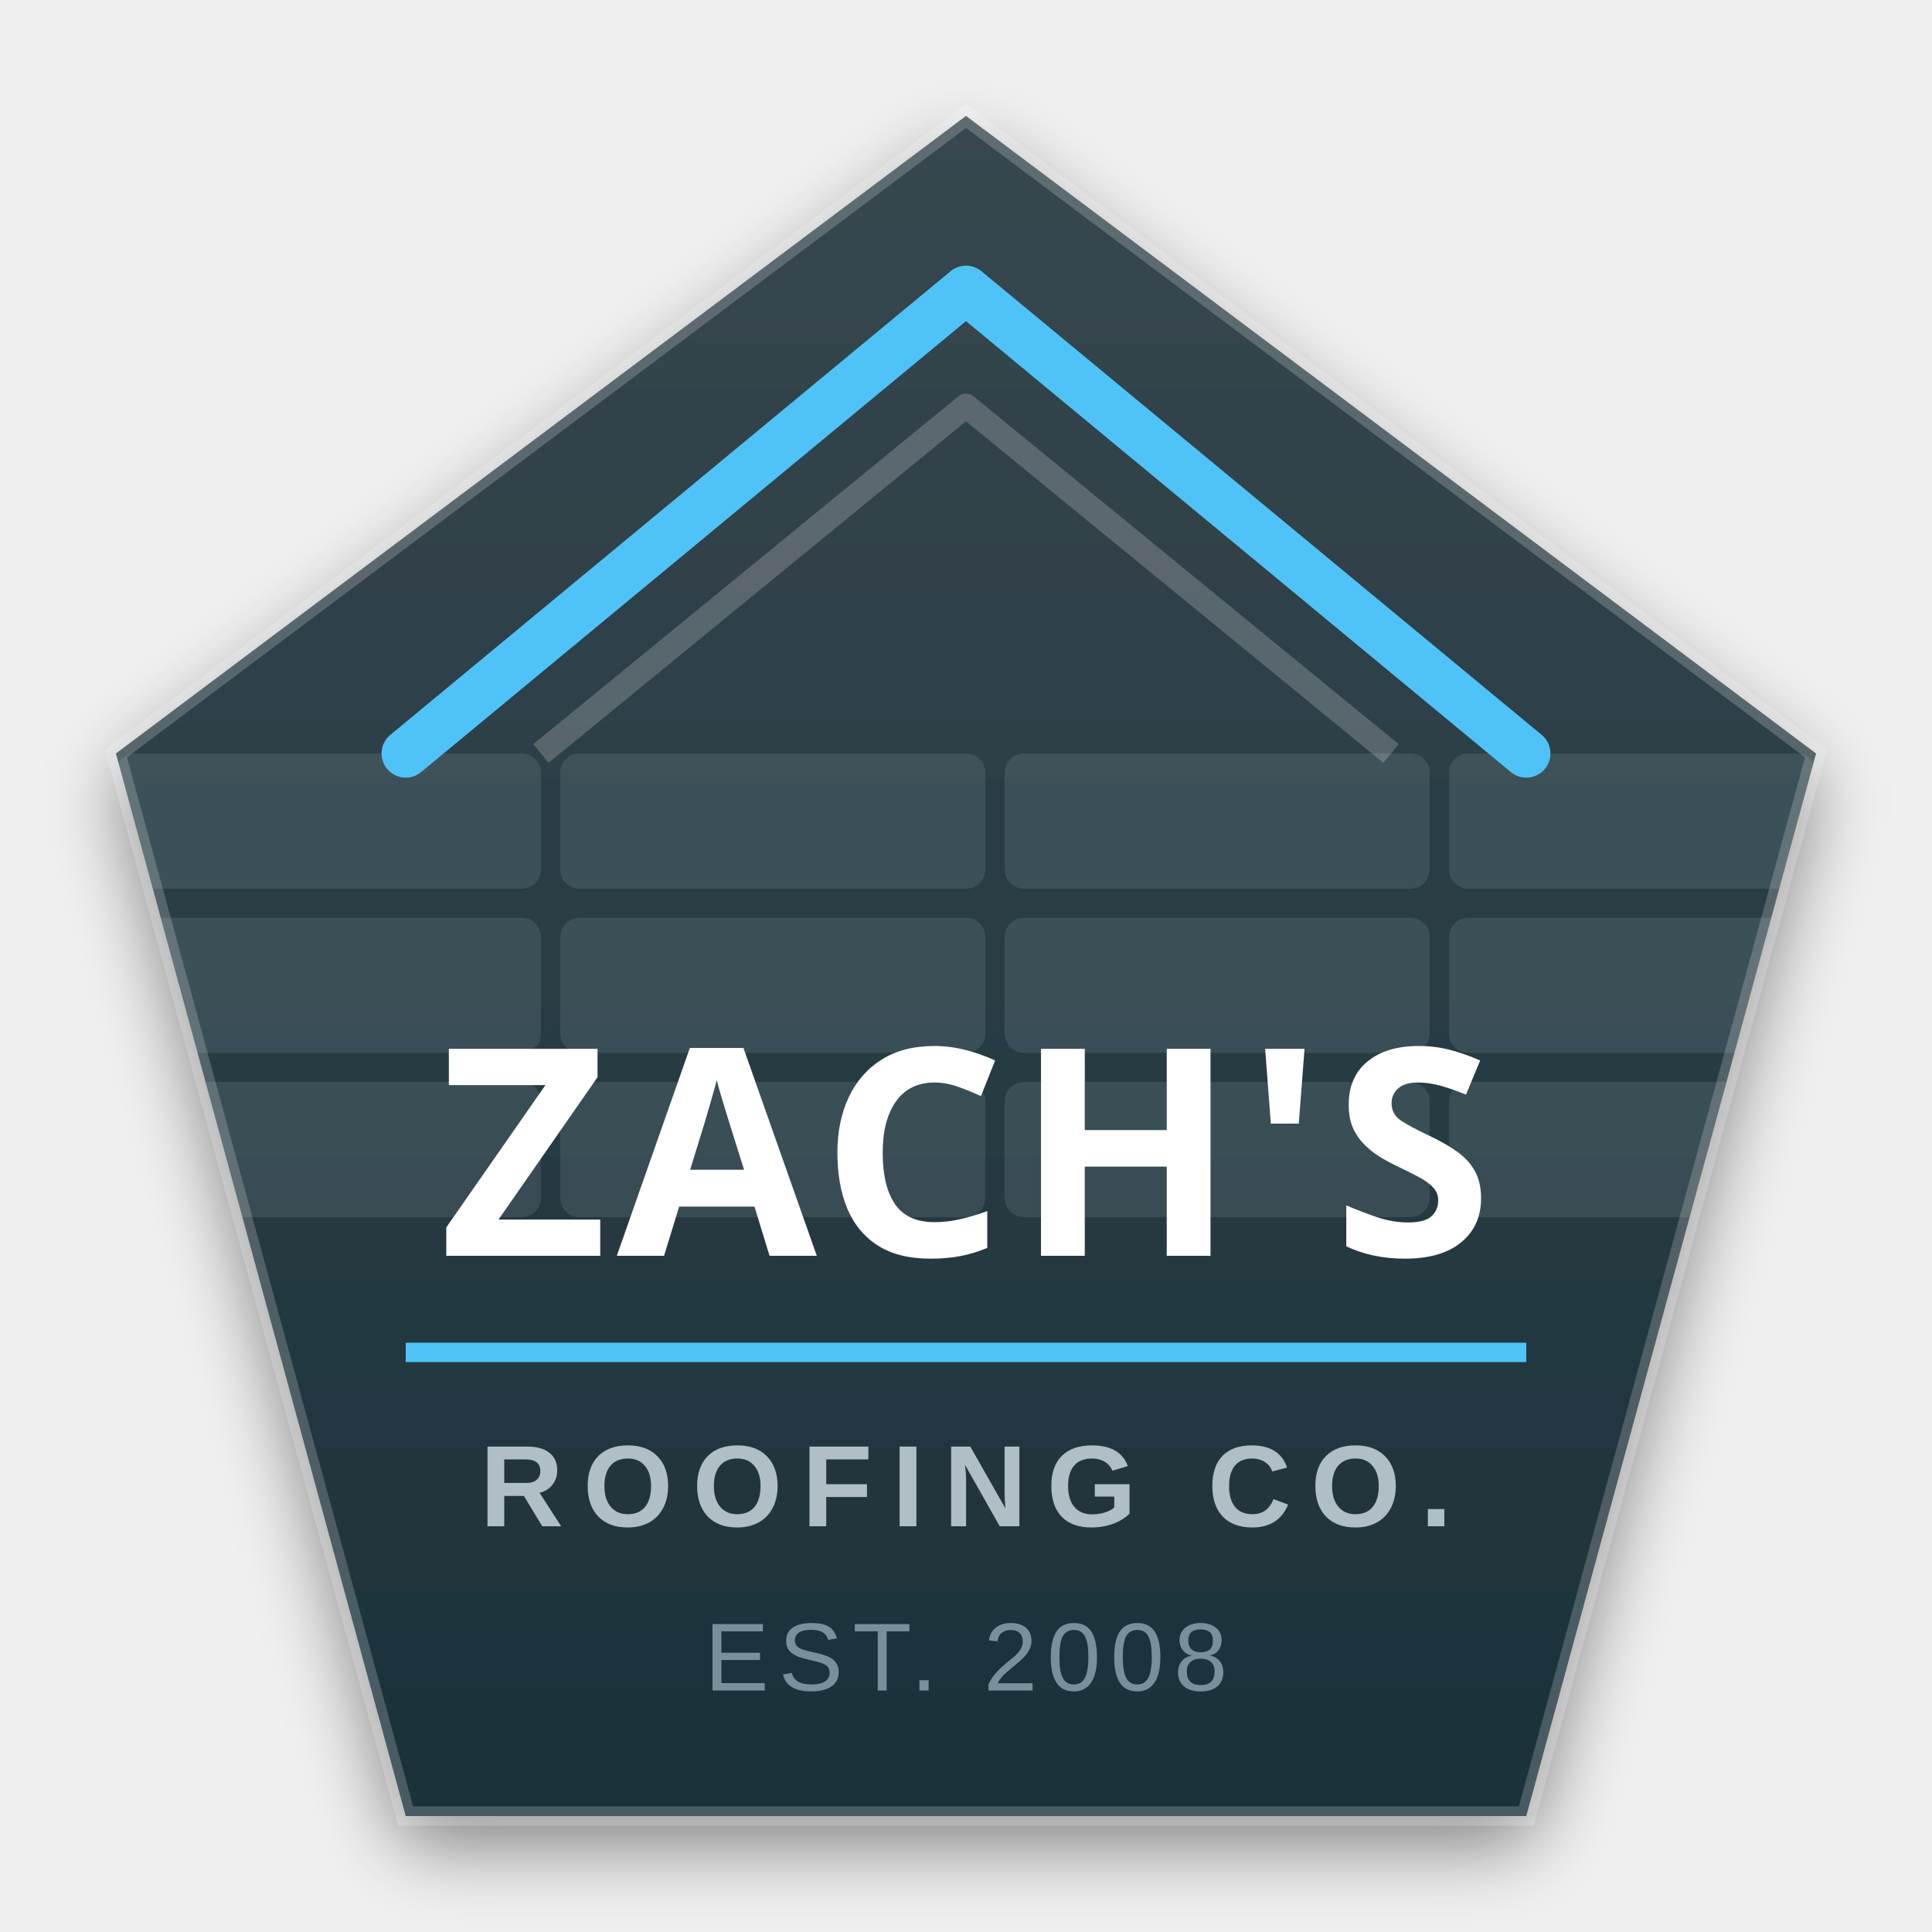
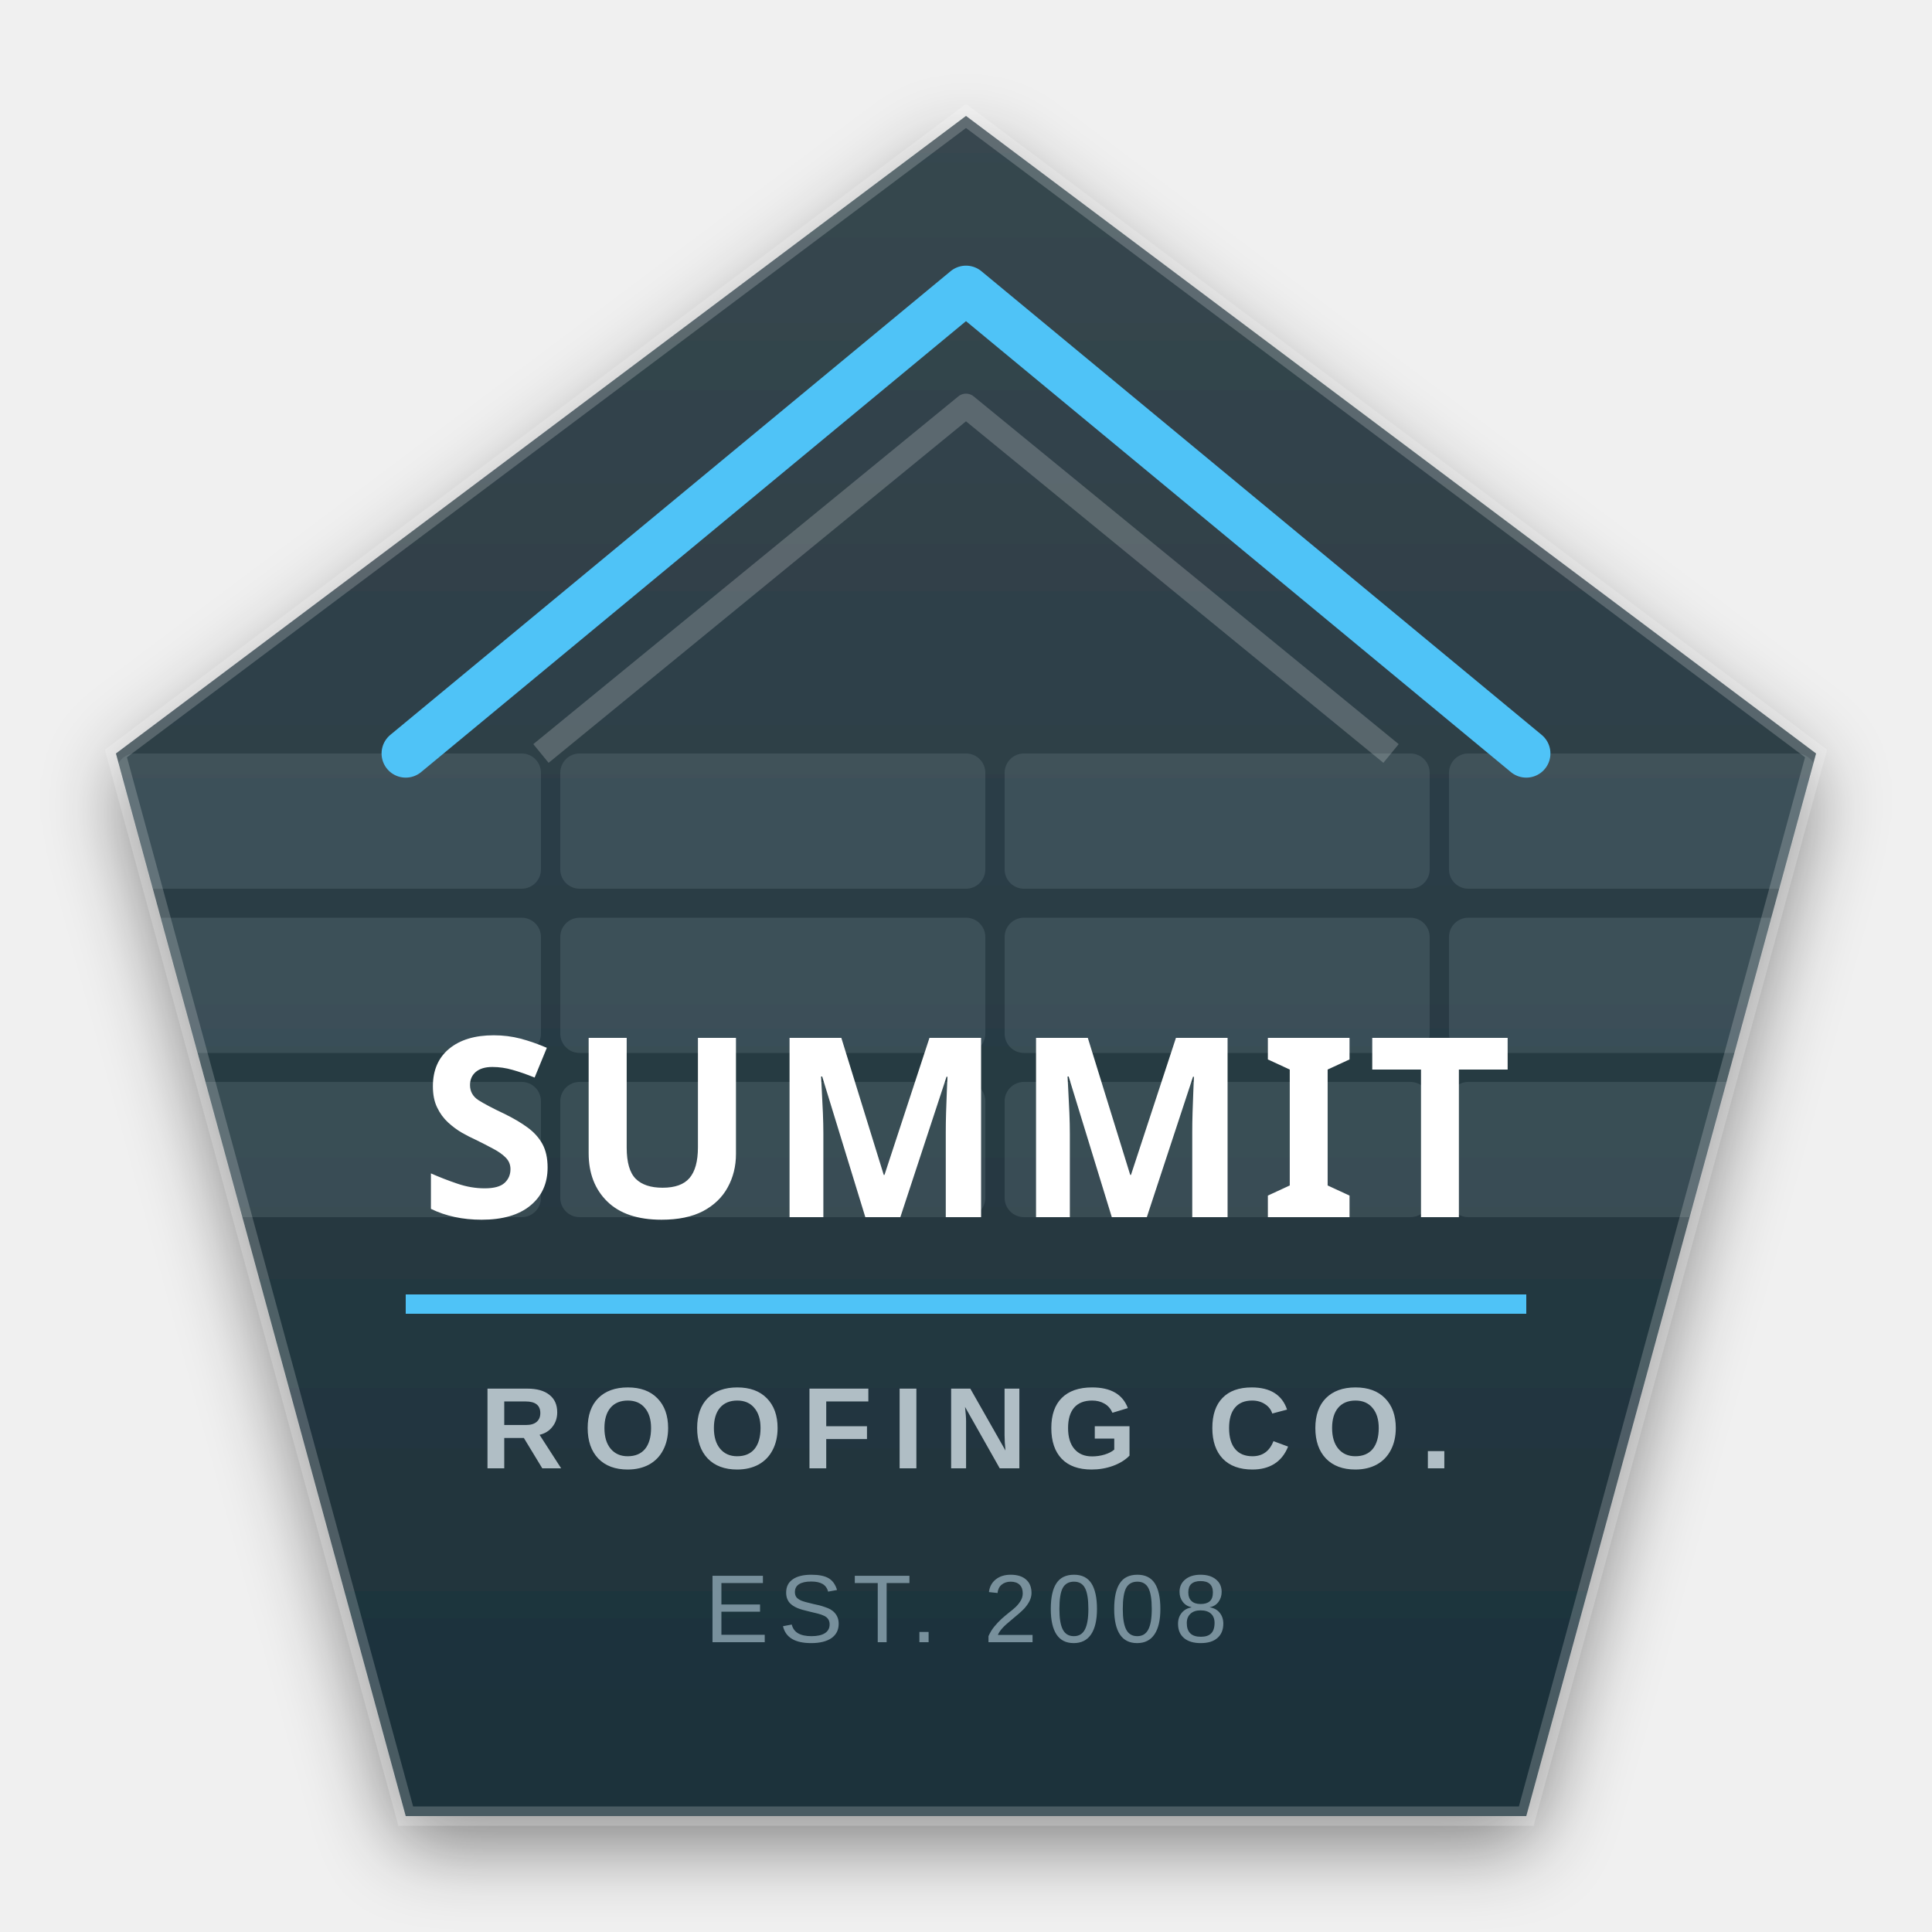
<svg xmlns="http://www.w3.org/2000/svg" viewBox="0 0 200 200" width="200" height="200">
  <defs>
    <filter id="zs">
      <feDropShadow dx="0" dy="3" stdDeviation="4" flood-color="#00000077" />
    </filter>
    <linearGradient id="zg1" x1="0%" y1="0%" x2="0%" y2="100%">
      <stop offset="0%" style="stop-color:#37474F" />
      <stop offset="100%" style="stop-color:#1C313A" />
    </linearGradient>
    <clipPath id="zpent">
      <polygon points="100,12 188,78 158,188 42,188 12,78" />
    </clipPath>
  </defs>
  <polygon points="100,12 188,78 158,188 42,188 12,78" fill="url(#zg1)" filter="url(#zs)" />
  <g clip-path="url(#zpent)" opacity="0.18">
    <g fill="#90A4AE">
      <rect x="12" y="78" width="44" height="14" rx="2" />
      <rect x="58" y="78" width="44" height="14" rx="2" />
      <rect x="104" y="78" width="44" height="14" rx="2" />
      <rect x="150" y="78" width="38" height="14" rx="2" />
      <rect x="12" y="95" width="44" height="14" rx="2" />
      <rect x="58" y="95" width="44" height="14" rx="2" />
      <rect x="104" y="95" width="44" height="14" rx="2" />
      <rect x="150" y="95" width="38" height="14" rx="2" />
      <rect x="12" y="112" width="44" height="14" rx="2" />
      <rect x="58" y="112" width="44" height="14" rx="2" />
      <rect x="104" y="112" width="44" height="14" rx="2" />
      <rect x="150" y="112" width="38" height="14" rx="2" />
    </g>
  </g>
  <polyline points="42,78 100,30 158,78" fill="none" stroke="#4FC3F7" stroke-width="5" stroke-linejoin="round" stroke-linecap="round" />
  <polyline points="56,78 100,42 144,78" fill="none" stroke="rgba(255,255,255,0.2)" stroke-width="2.5" stroke-linejoin="round" />
  <polygon points="100,12 188,78 158,188 42,188 12,78" fill="none" stroke="rgba(255,255,255,0.2)" stroke-width="2" />
-   <text x="100" y="130" font-family="Arial Black,sans-serif" font-size="30" font-weight="900" fill="white" text-anchor="middle" letter-spacing="1">ZACH'S</text>
-   <line x1="42" y1="140" x2="158" y2="140" stroke="#4FC3F7" stroke-width="2" />
-   <text x="100" y="158" font-family="Arial,sans-serif" font-size="12" font-weight="700" fill="#B0BEC5" text-anchor="middle" letter-spacing="2">ROOFING CO.</text>
-   <text x="100" y="175" font-family="Arial,sans-serif" font-size="10" font-weight="400" fill="#78909C" text-anchor="middle" letter-spacing="1">EST. 2008</text>
+   <text x="100" y="126" font-family="Arial Black,sans-serif" font-size="26" font-weight="900" fill="white" text-anchor="middle" letter-spacing="1">SUMMIT</text>
+   <line x1="42" y1="135" x2="158" y2="135" stroke="#4FC3F7" stroke-width="2" />
+   <text x="100" y="152" font-family="Arial,sans-serif" font-size="12" font-weight="700" fill="#B0BEC5" text-anchor="middle" letter-spacing="2">ROOFING CO.</text>
+   <text x="100" y="170" font-family="Arial,sans-serif" font-size="10" font-weight="400" fill="#78909C" text-anchor="middle" letter-spacing="1">EST. 2008</text>
</svg>
